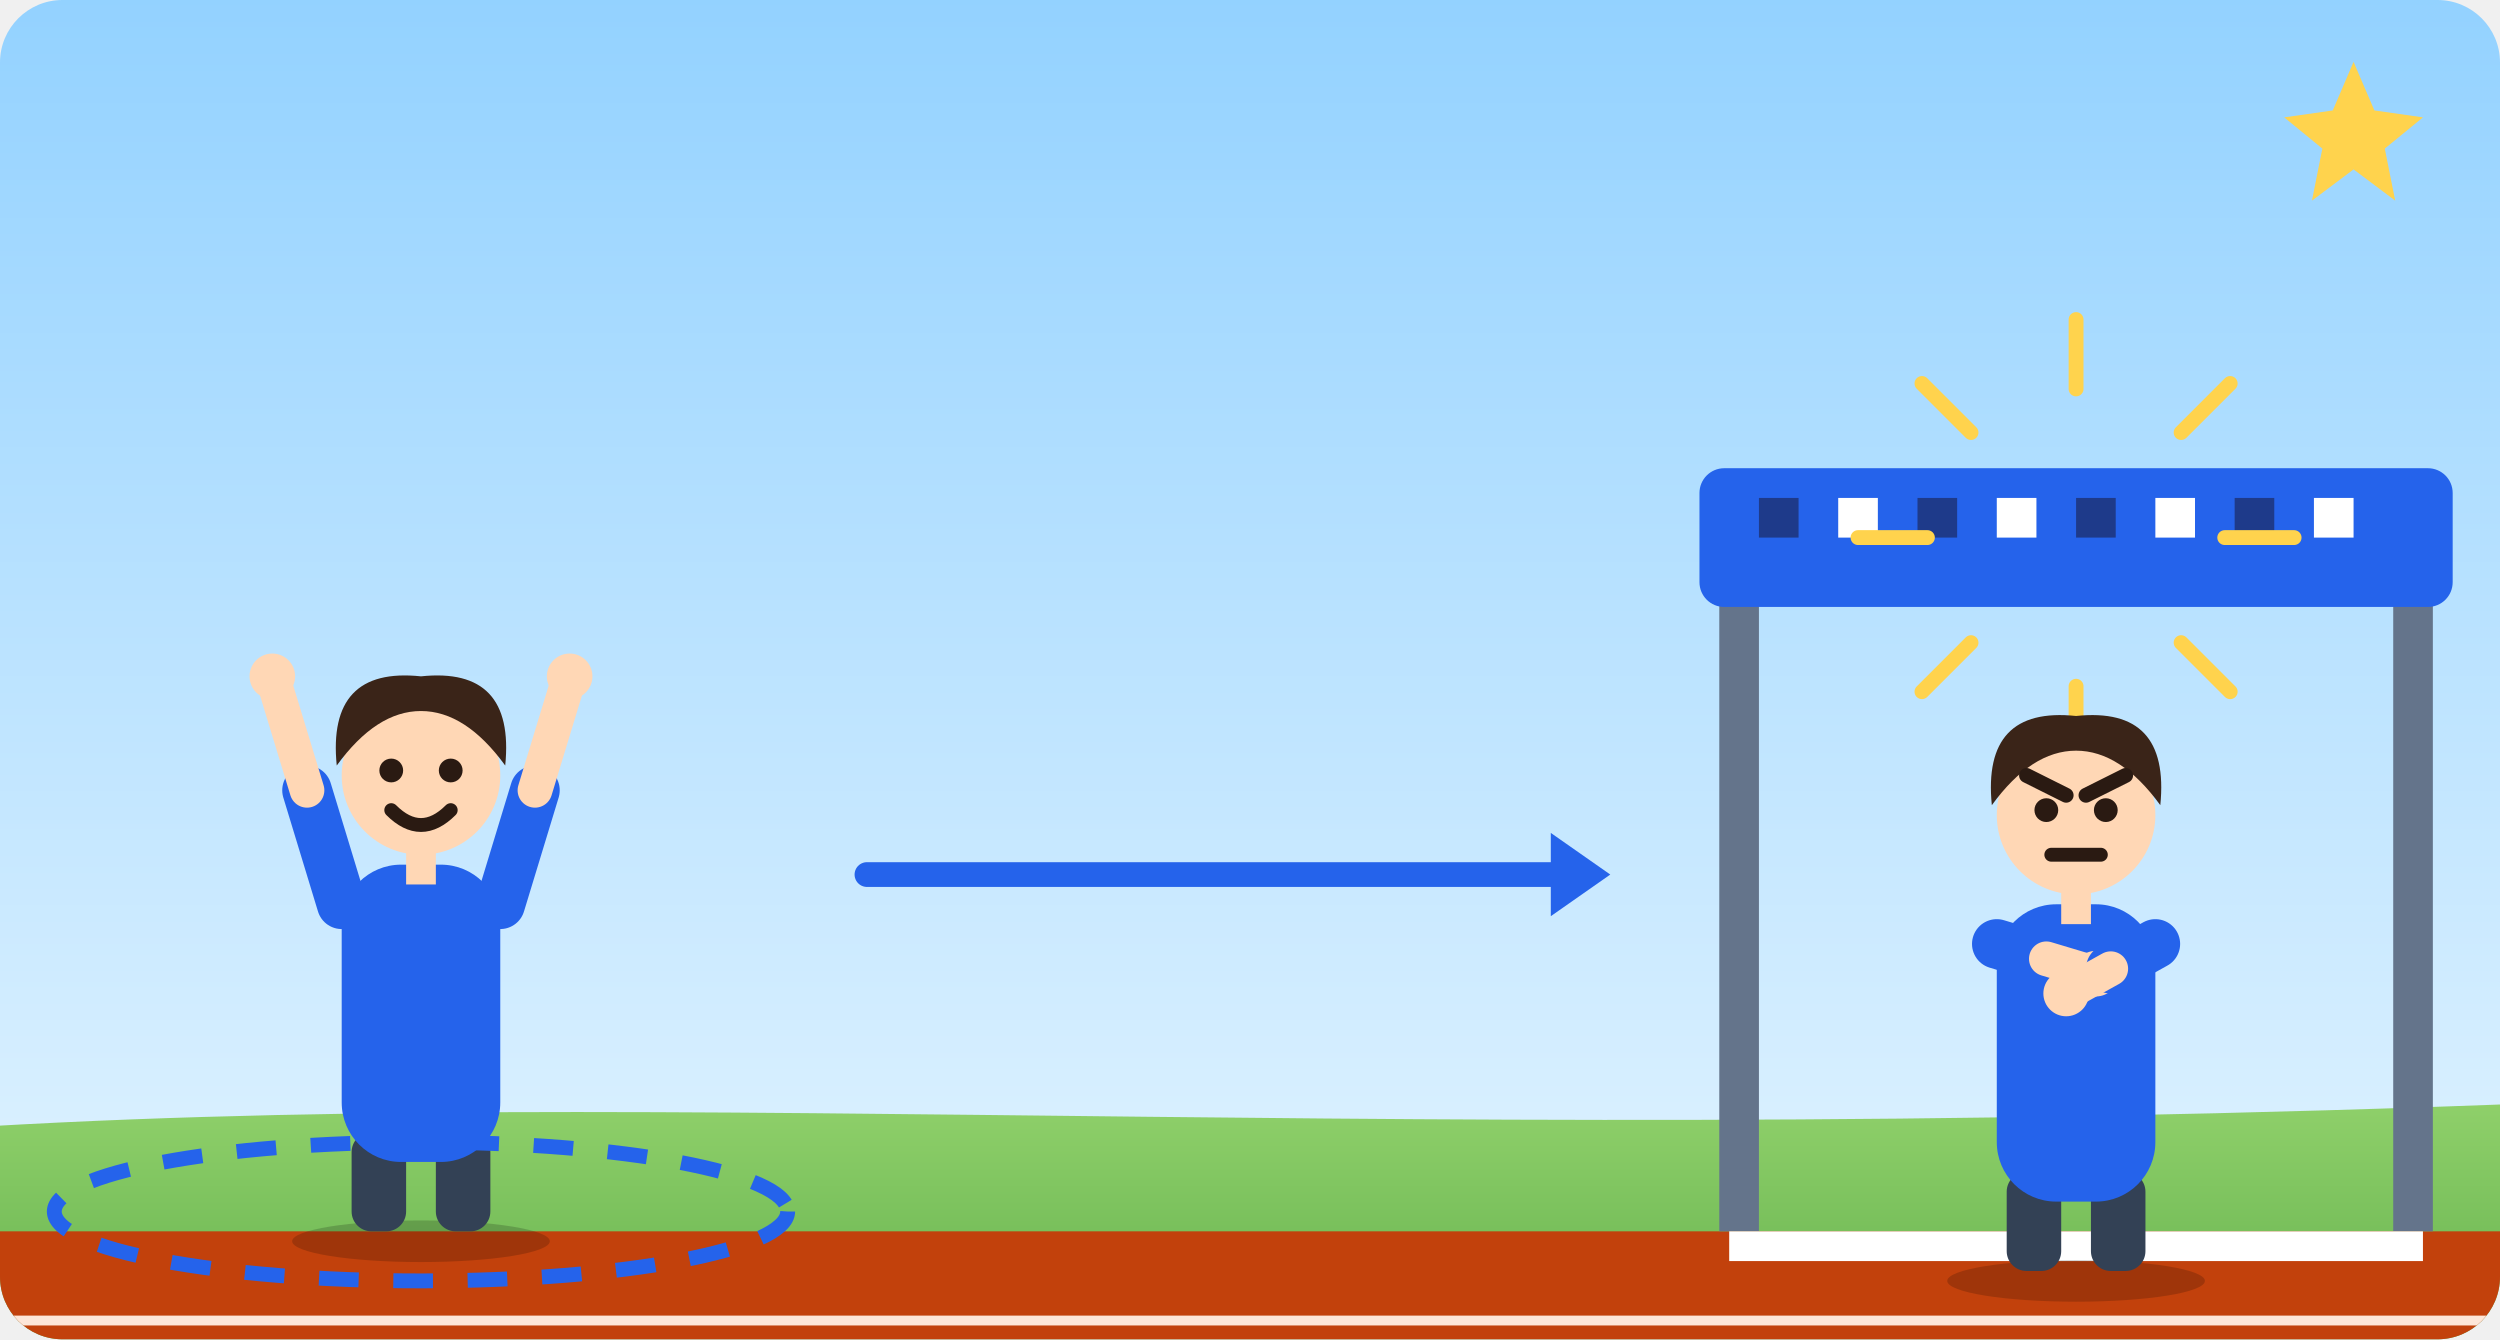
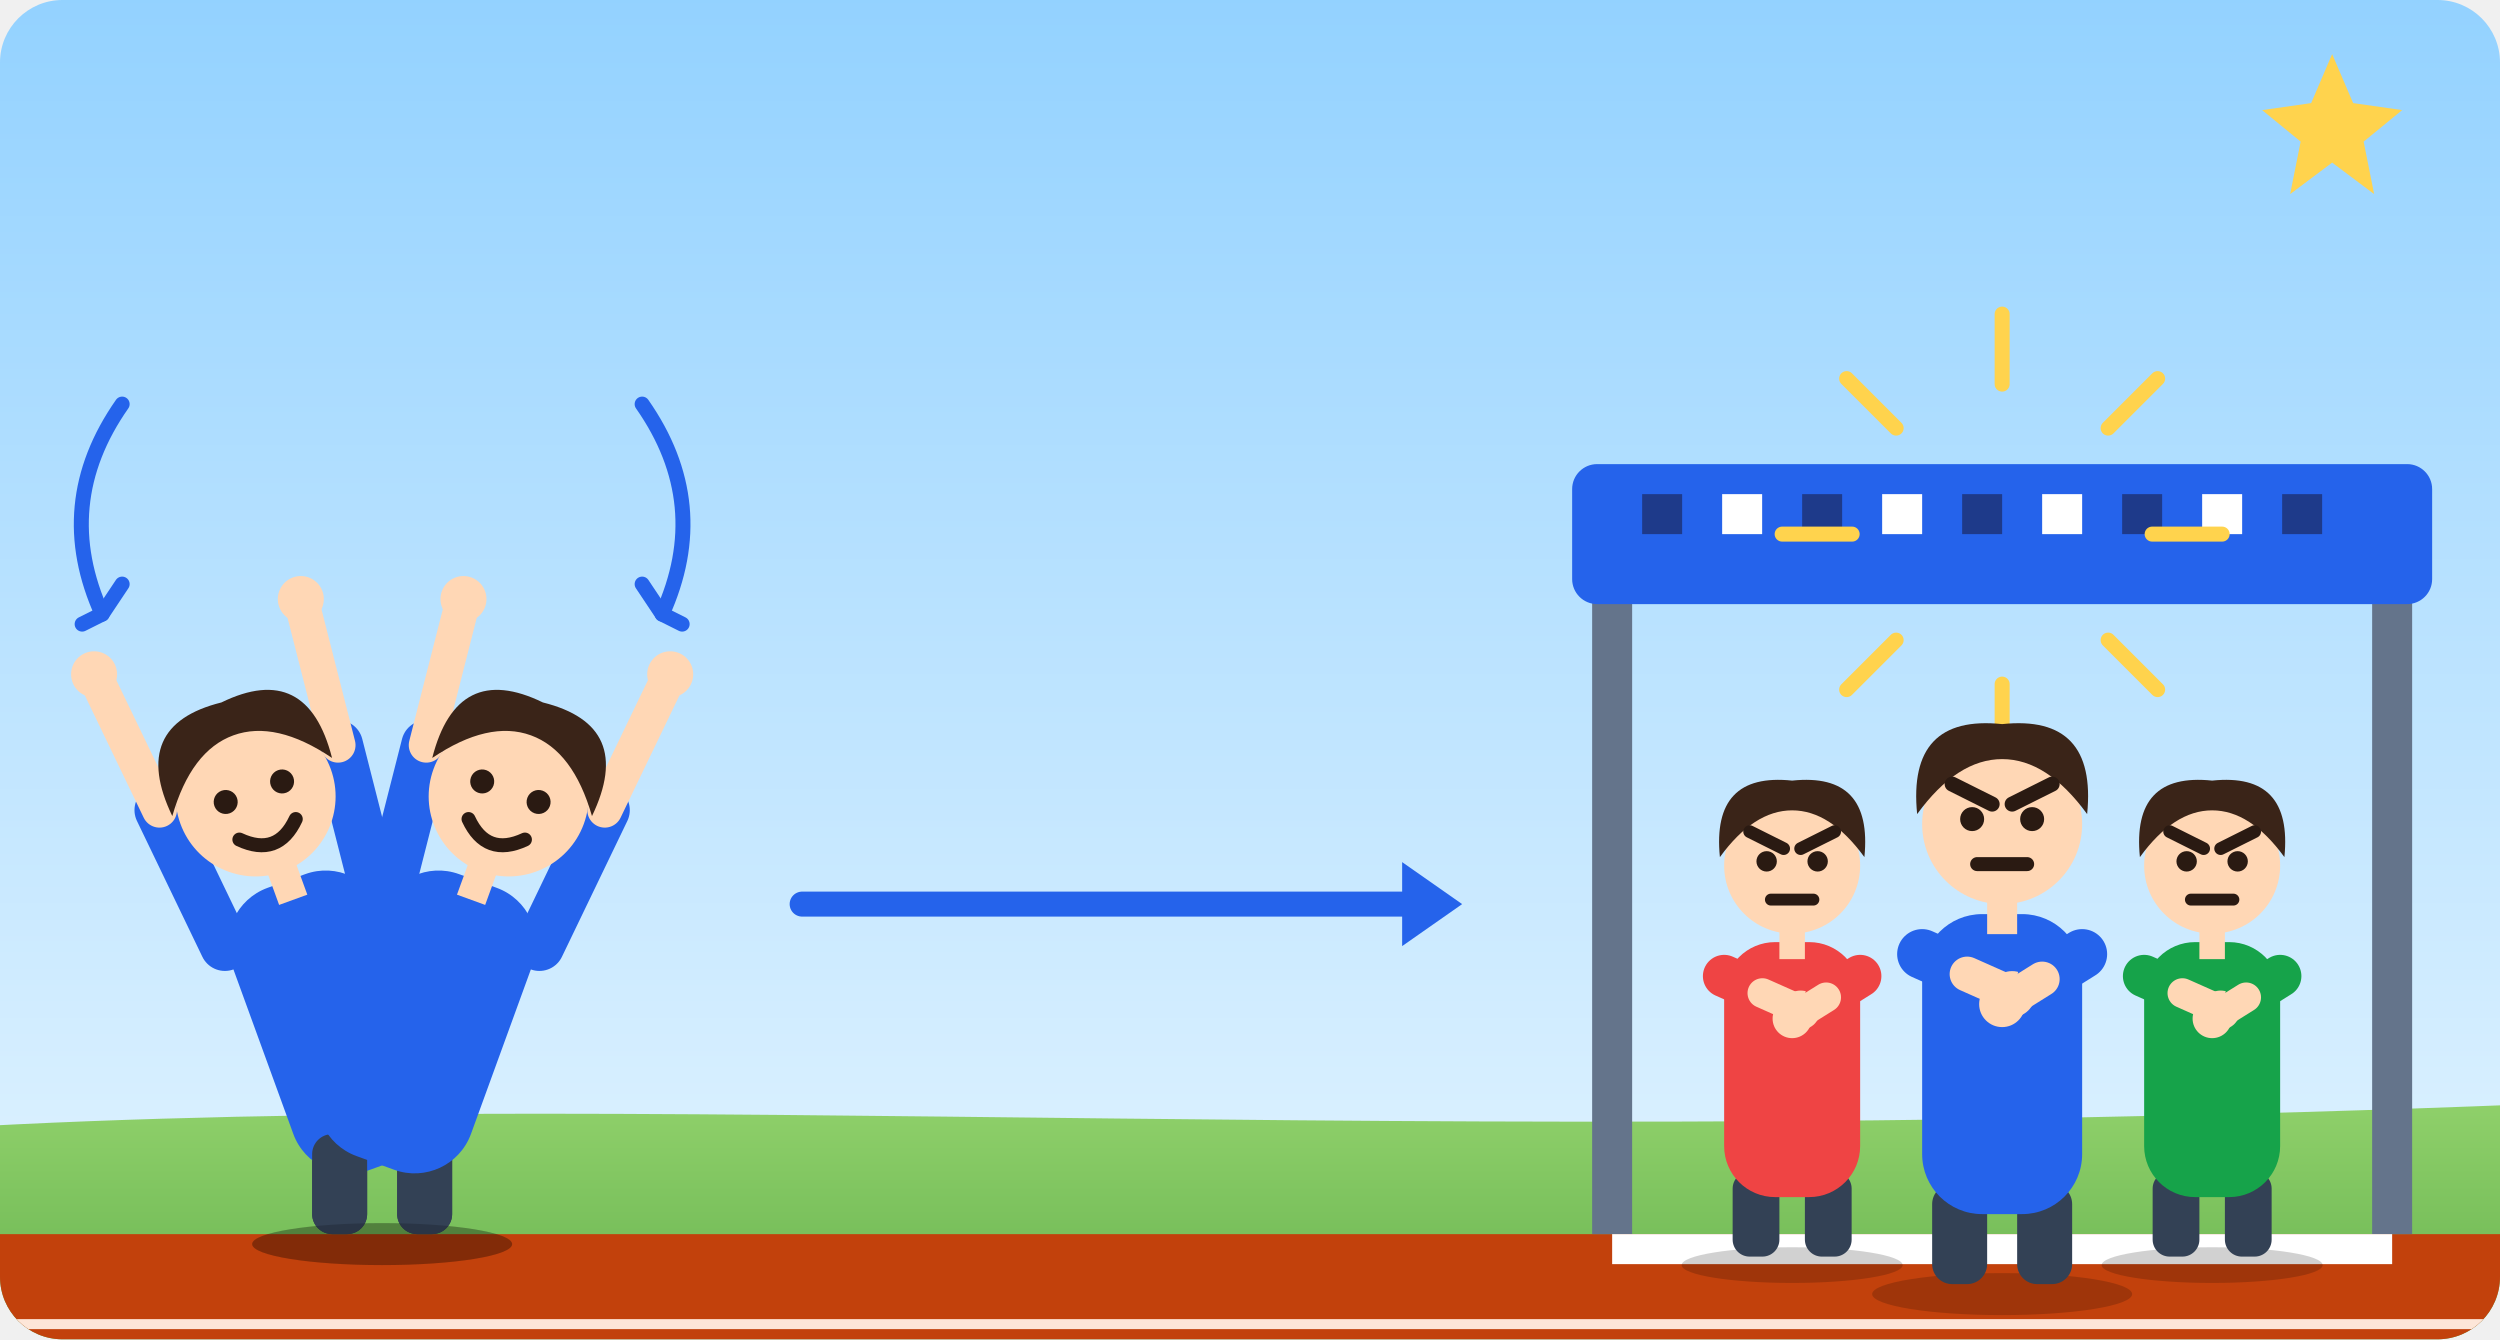
- <svg xmlns="http://www.w3.org/2000/svg" data-n="3" data-t="1" data-c="#2563eb" viewBox="0 0 560 300" role="img" aria-label="본 경기에 앞서 트랙 밖에서 먼저 몸을 푸는 예비 단계">
+ <svg xmlns="http://www.w3.org/2000/svg" data-n="3" data-t="1" data-c="#2563eb" viewBox="0 0 560 300" role="img" aria-label="본 경기 출발선에 서기 전에 먼저 몸을 푸는 예비 단계">
  <defs>
    <clipPath id="preliminary_clip">
      <rect width="560" height="300" rx="14" />
    </clipPath>
    <linearGradient id="preliminary_sky" x1="0" y1="0" x2="0" y2="1">
      <stop offset="0" stop-color="#8fd0ff" />
      <stop offset="1" stop-color="#eaf7ff" />
    </linearGradient>
    <linearGradient id="preliminary_gr" x1="0" y1="0" x2="0" y2="1">
      <stop offset="0" stop-color="#8fd06a" />
      <stop offset="1" stop-color="#58a846" />
    </linearGradient>
  </defs>
  <g clip-path="url(#preliminary_clip)">
-     <g transform="translate(-50 -15) scale(1.11)">
+     <g transform="translate(-60 -17) scale(1.12)">
      <rect width="560" height="300" fill="url(#preliminary_sky)" />
      <path d="M0 244C150 230 310 246 560 236V300H0Z" fill="url(#preliminary_gr)" />
      <rect x="0" y="262" width="560" height="38" fill="#c2410c" />
      <path d="M0 280H560" fill="none" stroke="#fde6d8" stroke-width="2" stroke-linecap="round" stroke-linejoin="round" />
-       <g class="vs up" data-s="1" data-e="2">
-         <g transform="translate(130 252)">
-           <ellipse cx="0" cy="12" rx="26" ry="4.2" fill="#000" fill-opacity="0.18" />
-           <rect x="-14" y="-10" width="11" height="20" rx="4" fill="#334155" />
-           <rect x="3" y="-10" width="11" height="20" rx="4" fill="#334155" />
+       <g class="vs up" data-s="1" data-e="1">
+         <rect x="116" y="242" width="11" height="20" rx="4" fill="#334155" />
+         <rect x="133" y="242" width="11" height="20" rx="4" fill="#334155" />
+         <ellipse cx="130" cy="264" rx="26" ry="4.2" fill="#000" fill-opacity="0.18" />
+         <g transform="translate(130 252) rotate(-20 0 -8)">
          <rect x="-16" y="-64" width="32" height="60" rx="12" fill="#2563eb" />
-           <path d="M-16 -56L-23 -79" fill="none" stroke="#2563eb" stroke-width="10" stroke-linecap="round" stroke-linejoin="round" />
-           <path d="M-23 -79L-30 -102" fill="none" stroke="#ffd7b5" stroke-width="7" stroke-linecap="round" stroke-linejoin="round" />
-           <circle cx="-30" cy="-102" r="4.6" fill="#ffd7b5" />
-           <path d="M16 -56L23 -79" fill="none" stroke="#2563eb" stroke-width="10" stroke-linecap="round" stroke-linejoin="round" />
-           <path d="M23 -79L30 -102" fill="none" stroke="#ffd7b5" stroke-width="7" stroke-linecap="round" stroke-linejoin="round" />
-           <circle cx="30" cy="-102" r="4.6" fill="#ffd7b5" />
+           <path d="M-16 -56L-19 -86" fill="none" stroke="#2563eb" stroke-width="10" stroke-linecap="round" stroke-linejoin="round" />
+           <path d="M-19 -86L-22 -116" fill="none" stroke="#ffd7b5" stroke-width="7" stroke-linecap="round" stroke-linejoin="round" />
+           <circle cx="-22" cy="-116" r="4.6" fill="#ffd7b5" />
+           <path d="M16 -56L19 -86" fill="none" stroke="#2563eb" stroke-width="10" stroke-linecap="round" stroke-linejoin="round" />
+           <path d="M19 -86L22 -116" fill="none" stroke="#ffd7b5" stroke-width="7" stroke-linecap="round" stroke-linejoin="round" />
+           <circle cx="22" cy="-116" r="4.6" fill="#ffd7b5" />
          <rect x="-3" y="-68" width="6" height="8" fill="#ffd7b5" />
          <circle cx="0" cy="-82" r="16" fill="#ffd7b5" />
          <path d="M-17 -84Q-19 -104 0 -102Q19 -104 17 -84Q9 -95 0 -95Q-9 -95 -17 -84Z" fill="#3a2418" />
          <circle cx="-6" cy="-83" r="2.4" fill="#2a1a12" />
          <circle cx="6" cy="-83" r="2.4" fill="#2a1a12" />
          <path d="M-6 -75Q0 -69 6 -75" fill="none" stroke="#2a1a12" stroke-width="2.8" stroke-linecap="round" stroke-linejoin="round" />
        </g>
-         <ellipse cx="130" cy="258" rx="74" ry="14" fill="none" stroke="#2563eb" stroke-width="3" stroke-dasharray="8 7" />
+         <path d="M78 96Q64 116 74 138" fill="none" stroke="#2563eb" stroke-width="3" stroke-linecap="round" stroke-linejoin="round" />
+         <path d="M70 140L74 138L78 132" fill="none" stroke="#2563eb" stroke-width="3" stroke-linecap="round" stroke-linejoin="round" />
+       </g>
+       <g class="vs" data-s="2" data-e="2">
+         <rect x="116" y="242" width="11" height="20" rx="4" fill="#334155" />
+         <rect x="133" y="242" width="11" height="20" rx="4" fill="#334155" />
+         <ellipse cx="130" cy="264" rx="26" ry="4.2" fill="#000" fill-opacity="0.18" />
+         <g transform="translate(130 252) rotate(20 0 -8)">
+           <rect x="-16" y="-64" width="32" height="60" rx="12" fill="#2563eb" />
+           <path d="M-16 -56L-19 -86" fill="none" stroke="#2563eb" stroke-width="10" stroke-linecap="round" stroke-linejoin="round" />
+           <path d="M-19 -86L-22 -116" fill="none" stroke="#ffd7b5" stroke-width="7" stroke-linecap="round" stroke-linejoin="round" />
+           <circle cx="-22" cy="-116" r="4.6" fill="#ffd7b5" />
+           <path d="M16 -56L19 -86" fill="none" stroke="#2563eb" stroke-width="10" stroke-linecap="round" stroke-linejoin="round" />
+           <path d="M19 -86L22 -116" fill="none" stroke="#ffd7b5" stroke-width="7" stroke-linecap="round" stroke-linejoin="round" />
+           <circle cx="22" cy="-116" r="4.6" fill="#ffd7b5" />
+           <rect x="-3" y="-68" width="6" height="8" fill="#ffd7b5" />
+           <circle cx="0" cy="-82" r="16" fill="#ffd7b5" />
+           <path d="M-17 -84Q-19 -104 0 -102Q19 -104 17 -84Q9 -95 0 -95Q-9 -95 -17 -84Z" fill="#3a2418" />
+           <circle cx="-6" cy="-83" r="2.4" fill="#2a1a12" />
+           <circle cx="6" cy="-83" r="2.4" fill="#2a1a12" />
+           <path d="M-6 -75Q0 -69 6 -75" fill="none" stroke="#2a1a12" stroke-width="2.8" stroke-linecap="round" stroke-linejoin="round" />
+         </g>
+         <path d="M182 96Q196 116 186 138" fill="none" stroke="#2563eb" stroke-width="3" stroke-linecap="round" stroke-linejoin="round" />
+         <path d="M190 140L186 138L182 132" fill="none" stroke="#2563eb" stroke-width="3" stroke-linecap="round" stroke-linejoin="round" />
      </g>
      <g class="vs up" data-s="2">
-         <rect x="392" y="120" width="8" height="142" fill="#64748b" />
+         <rect x="372" y="120" width="8" height="142" fill="#64748b" />
        <rect x="528" y="120" width="8" height="142" fill="#64748b" />
-         <rect x="388" y="108" width="152" height="28" rx="5" fill="#2563eb" />
-         <rect x="400" y="114" width="8" height="8" fill="#1e3a8a" />
-         <rect x="416" y="114" width="8" height="8" fill="#fff" />
-         <rect x="432" y="114" width="8" height="8" fill="#1e3a8a" />
-         <rect x="448" y="114" width="8" height="8" fill="#fff" />
-         <rect x="464" y="114" width="8" height="8" fill="#1e3a8a" />
-         <rect x="480" y="114" width="8" height="8" fill="#fff" />
-         <rect x="496" y="114" width="8" height="8" fill="#1e3a8a" />
-         <rect x="512" y="114" width="8" height="8" fill="#fff" />
-         <rect x="394" y="262" width="140" height="6" fill="#fff" />
-         <path d="M464 92L464 78M485.2 100.8L495.1 90.9M494 122L508 122M485.2 143.2L495.1 153.1M464 152L464 166M442.8 143.2L432.9 153.1M434 122L420 122M442.8 100.8L432.9 90.9" fill="none" stroke="#ffd34d" stroke-width="3" stroke-linecap="round" stroke-linejoin="round" />
+         <rect x="368" y="108" width="172" height="28" rx="5" fill="#2563eb" />
+         <rect x="382" y="114" width="8" height="8" fill="#1e3a8a" />
+         <rect x="398" y="114" width="8" height="8" fill="#fff" />
+         <rect x="414" y="114" width="8" height="8" fill="#1e3a8a" />
+         <rect x="430" y="114" width="8" height="8" fill="#fff" />
+         <rect x="446" y="114" width="8" height="8" fill="#1e3a8a" />
+         <rect x="462" y="114" width="8" height="8" fill="#fff" />
+         <rect x="478" y="114" width="8" height="8" fill="#1e3a8a" />
+         <rect x="494" y="114" width="8" height="8" fill="#fff" />
+         <rect x="510" y="114" width="8" height="8" fill="#1e3a8a" />
+         <rect x="376" y="262" width="156" height="6" fill="#fff" />
+         <path d="M454 92L454 78M475.2 100.8L485.1 90.9M484 122L498 122M475.2 143.2L485.1 153.1M454 152L454 166M432.8 143.2L422.9 153.1M424 122L410 122M432.8 100.8L422.9 90.9" fill="none" stroke="#ffd34d" stroke-width="3" stroke-linecap="round" stroke-linejoin="round" />
      </g>
      <g class="vs wipe" data-s="2" data-e="2">
-         <path d="M220 190L358 190" fill="none" stroke="#2563eb" stroke-width="5" stroke-linecap="round" stroke-linejoin="round" />
-         <path d="M370 190L358 198.4L358 181.6Z" fill="#2563eb" />
+         <path d="M214 196L334 196" fill="none" stroke="#2563eb" stroke-width="5" stroke-linecap="round" stroke-linejoin="round" />
+         <path d="M346 196L334 204.4L334 187.6Z" fill="#2563eb" />
      </g>
      <g class="vs up" data-s="3">
-         <g transform="translate(464 260)">
+         <g transform="translate(412 258) scale(0.85)">
+           <ellipse cx="0" cy="12" rx="26" ry="4.2" fill="#000" fill-opacity="0.18" />
+           <rect x="-14" y="-10" width="11" height="20" rx="4" fill="#334155" />
+           <rect x="3" y="-10" width="11" height="20" rx="4" fill="#334155" />
+           <rect x="-16" y="-64" width="32" height="60" rx="12" fill="#ef4444" />
+           <path d="M-16 -56L-7 -52" fill="none" stroke="#ef4444" stroke-width="10" stroke-linecap="round" stroke-linejoin="round" />
+           <path d="M-7 -52L2 -48" fill="none" stroke="#ffd7b5" stroke-width="7" stroke-linecap="round" stroke-linejoin="round" />
+           <circle cx="2" cy="-48" r="4.6" fill="#ffd7b5" />
+           <path d="M16 -56L8 -51" fill="none" stroke="#ef4444" stroke-width="10" stroke-linecap="round" stroke-linejoin="round" />
+           <path d="M8 -51L0 -46" fill="none" stroke="#ffd7b5" stroke-width="7" stroke-linecap="round" stroke-linejoin="round" />
+           <circle cx="0" cy="-46" r="4.6" fill="#ffd7b5" />
+           <rect x="-3" y="-68" width="6" height="8" fill="#ffd7b5" />
+           <circle cx="0" cy="-82" r="16" fill="#ffd7b5" />
+           <path d="M-17 -84Q-19 -104 0 -102Q19 -104 17 -84Q9 -95 0 -95Q-9 -95 -17 -84Z" fill="#3a2418" />
+           <circle cx="-6" cy="-83" r="2.4" fill="#2a1a12" />
+           <circle cx="6" cy="-83" r="2.4" fill="#2a1a12" />
+           <path d="M-10 -90L-2 -86M10 -90L2 -86" fill="none" stroke="#2a1a12" stroke-width="3" stroke-linecap="round" stroke-linejoin="round" />
+           <path d="M-5 -74H5" fill="none" stroke="#2a1a12" stroke-width="2.8" stroke-linecap="round" stroke-linejoin="round" />
+         </g>
+         <g transform="translate(496 258) scale(0.85)">
+           <ellipse cx="0" cy="12" rx="26" ry="4.2" fill="#000" fill-opacity="0.18" />
+           <rect x="-14" y="-10" width="11" height="20" rx="4" fill="#334155" />
+           <rect x="3" y="-10" width="11" height="20" rx="4" fill="#334155" />
+           <rect x="-16" y="-64" width="32" height="60" rx="12" fill="#16a34a" />
+           <path d="M-16 -56L-7 -52" fill="none" stroke="#16a34a" stroke-width="10" stroke-linecap="round" stroke-linejoin="round" />
+           <path d="M-7 -52L2 -48" fill="none" stroke="#ffd7b5" stroke-width="7" stroke-linecap="round" stroke-linejoin="round" />
+           <circle cx="2" cy="-48" r="4.6" fill="#ffd7b5" />
+           <path d="M16 -56L8 -51" fill="none" stroke="#16a34a" stroke-width="10" stroke-linecap="round" stroke-linejoin="round" />
+           <path d="M8 -51L0 -46" fill="none" stroke="#ffd7b5" stroke-width="7" stroke-linecap="round" stroke-linejoin="round" />
+           <circle cx="0" cy="-46" r="4.6" fill="#ffd7b5" />
+           <rect x="-3" y="-68" width="6" height="8" fill="#ffd7b5" />
+           <circle cx="0" cy="-82" r="16" fill="#ffd7b5" />
+           <path d="M-17 -84Q-19 -104 0 -102Q19 -104 17 -84Q9 -95 0 -95Q-9 -95 -17 -84Z" fill="#3a2418" />
+           <circle cx="-6" cy="-83" r="2.4" fill="#2a1a12" />
+           <circle cx="6" cy="-83" r="2.4" fill="#2a1a12" />
+           <path d="M-10 -90L-2 -86M10 -90L2 -86" fill="none" stroke="#2a1a12" stroke-width="3" stroke-linecap="round" stroke-linejoin="round" />
+           <path d="M-5 -74H5" fill="none" stroke="#2a1a12" stroke-width="2.8" stroke-linecap="round" stroke-linejoin="round" />
+         </g>
+         <g transform="translate(454 262)">
          <ellipse cx="0" cy="12" rx="26" ry="4.2" fill="#000" fill-opacity="0.18" />
          <rect x="-14" y="-10" width="11" height="20" rx="4" fill="#334155" />
          <rect x="3" y="-10" width="11" height="20" rx="4" fill="#334155" />
          <rect x="-16" y="-64" width="32" height="60" rx="12" fill="#2563eb" />
-           <path d="M-16 -56L-6 -53" fill="none" stroke="#2563eb" stroke-width="10" stroke-linecap="round" stroke-linejoin="round" />
-           <path d="M-6 -53L4 -50" fill="none" stroke="#ffd7b5" stroke-width="7" stroke-linecap="round" stroke-linejoin="round" />
-           <circle cx="4" cy="-50" r="4.6" fill="#ffd7b5" />
-           <path d="M16 -56L7 -51" fill="none" stroke="#2563eb" stroke-width="10" stroke-linecap="round" stroke-linejoin="round" />
-           <path d="M7 -51L-2 -46" fill="none" stroke="#ffd7b5" stroke-width="7" stroke-linecap="round" stroke-linejoin="round" />
-           <circle cx="-2" cy="-46" r="4.6" fill="#ffd7b5" />
+           <path d="M-16 -56L-7 -52" fill="none" stroke="#2563eb" stroke-width="10" stroke-linecap="round" stroke-linejoin="round" />
+           <path d="M-7 -52L2 -48" fill="none" stroke="#ffd7b5" stroke-width="7" stroke-linecap="round" stroke-linejoin="round" />
+           <circle cx="2" cy="-48" r="4.6" fill="#ffd7b5" />
+           <path d="M16 -56L8 -51" fill="none" stroke="#2563eb" stroke-width="10" stroke-linecap="round" stroke-linejoin="round" />
+           <path d="M8 -51L0 -46" fill="none" stroke="#ffd7b5" stroke-width="7" stroke-linecap="round" stroke-linejoin="round" />
+           <circle cx="0" cy="-46" r="4.6" fill="#ffd7b5" />
          <rect x="-3" y="-68" width="6" height="8" fill="#ffd7b5" />
          <circle cx="0" cy="-82" r="16" fill="#ffd7b5" />
          <path d="M-17 -84Q-19 -104 0 -102Q19 -104 17 -84Q9 -95 0 -95Q-9 -95 -17 -84Z" fill="#3a2418" />
          <circle cx="-6" cy="-83" r="2.4" fill="#2a1a12" />
          <circle cx="6" cy="-83" r="2.4" fill="#2a1a12" />
          <path d="M-10 -90L-2 -86M10 -90L2 -86" fill="none" stroke="#2a1a12" stroke-width="3" stroke-linecap="round" stroke-linejoin="round" />
          <path d="M-5 -74H5" fill="none" stroke="#2a1a12" stroke-width="2.8" stroke-linecap="round" stroke-linejoin="round" />
        </g>
        <path d="M520 26L524.2 35.8L534 37.2L526.3 43.5L528.4 54L520 47.7L511.6 54L513.7 43.5L506 37.2L515.8 35.8Z" fill="#ffd34d" />
      </g>
    </g>
  </g>
</svg>
